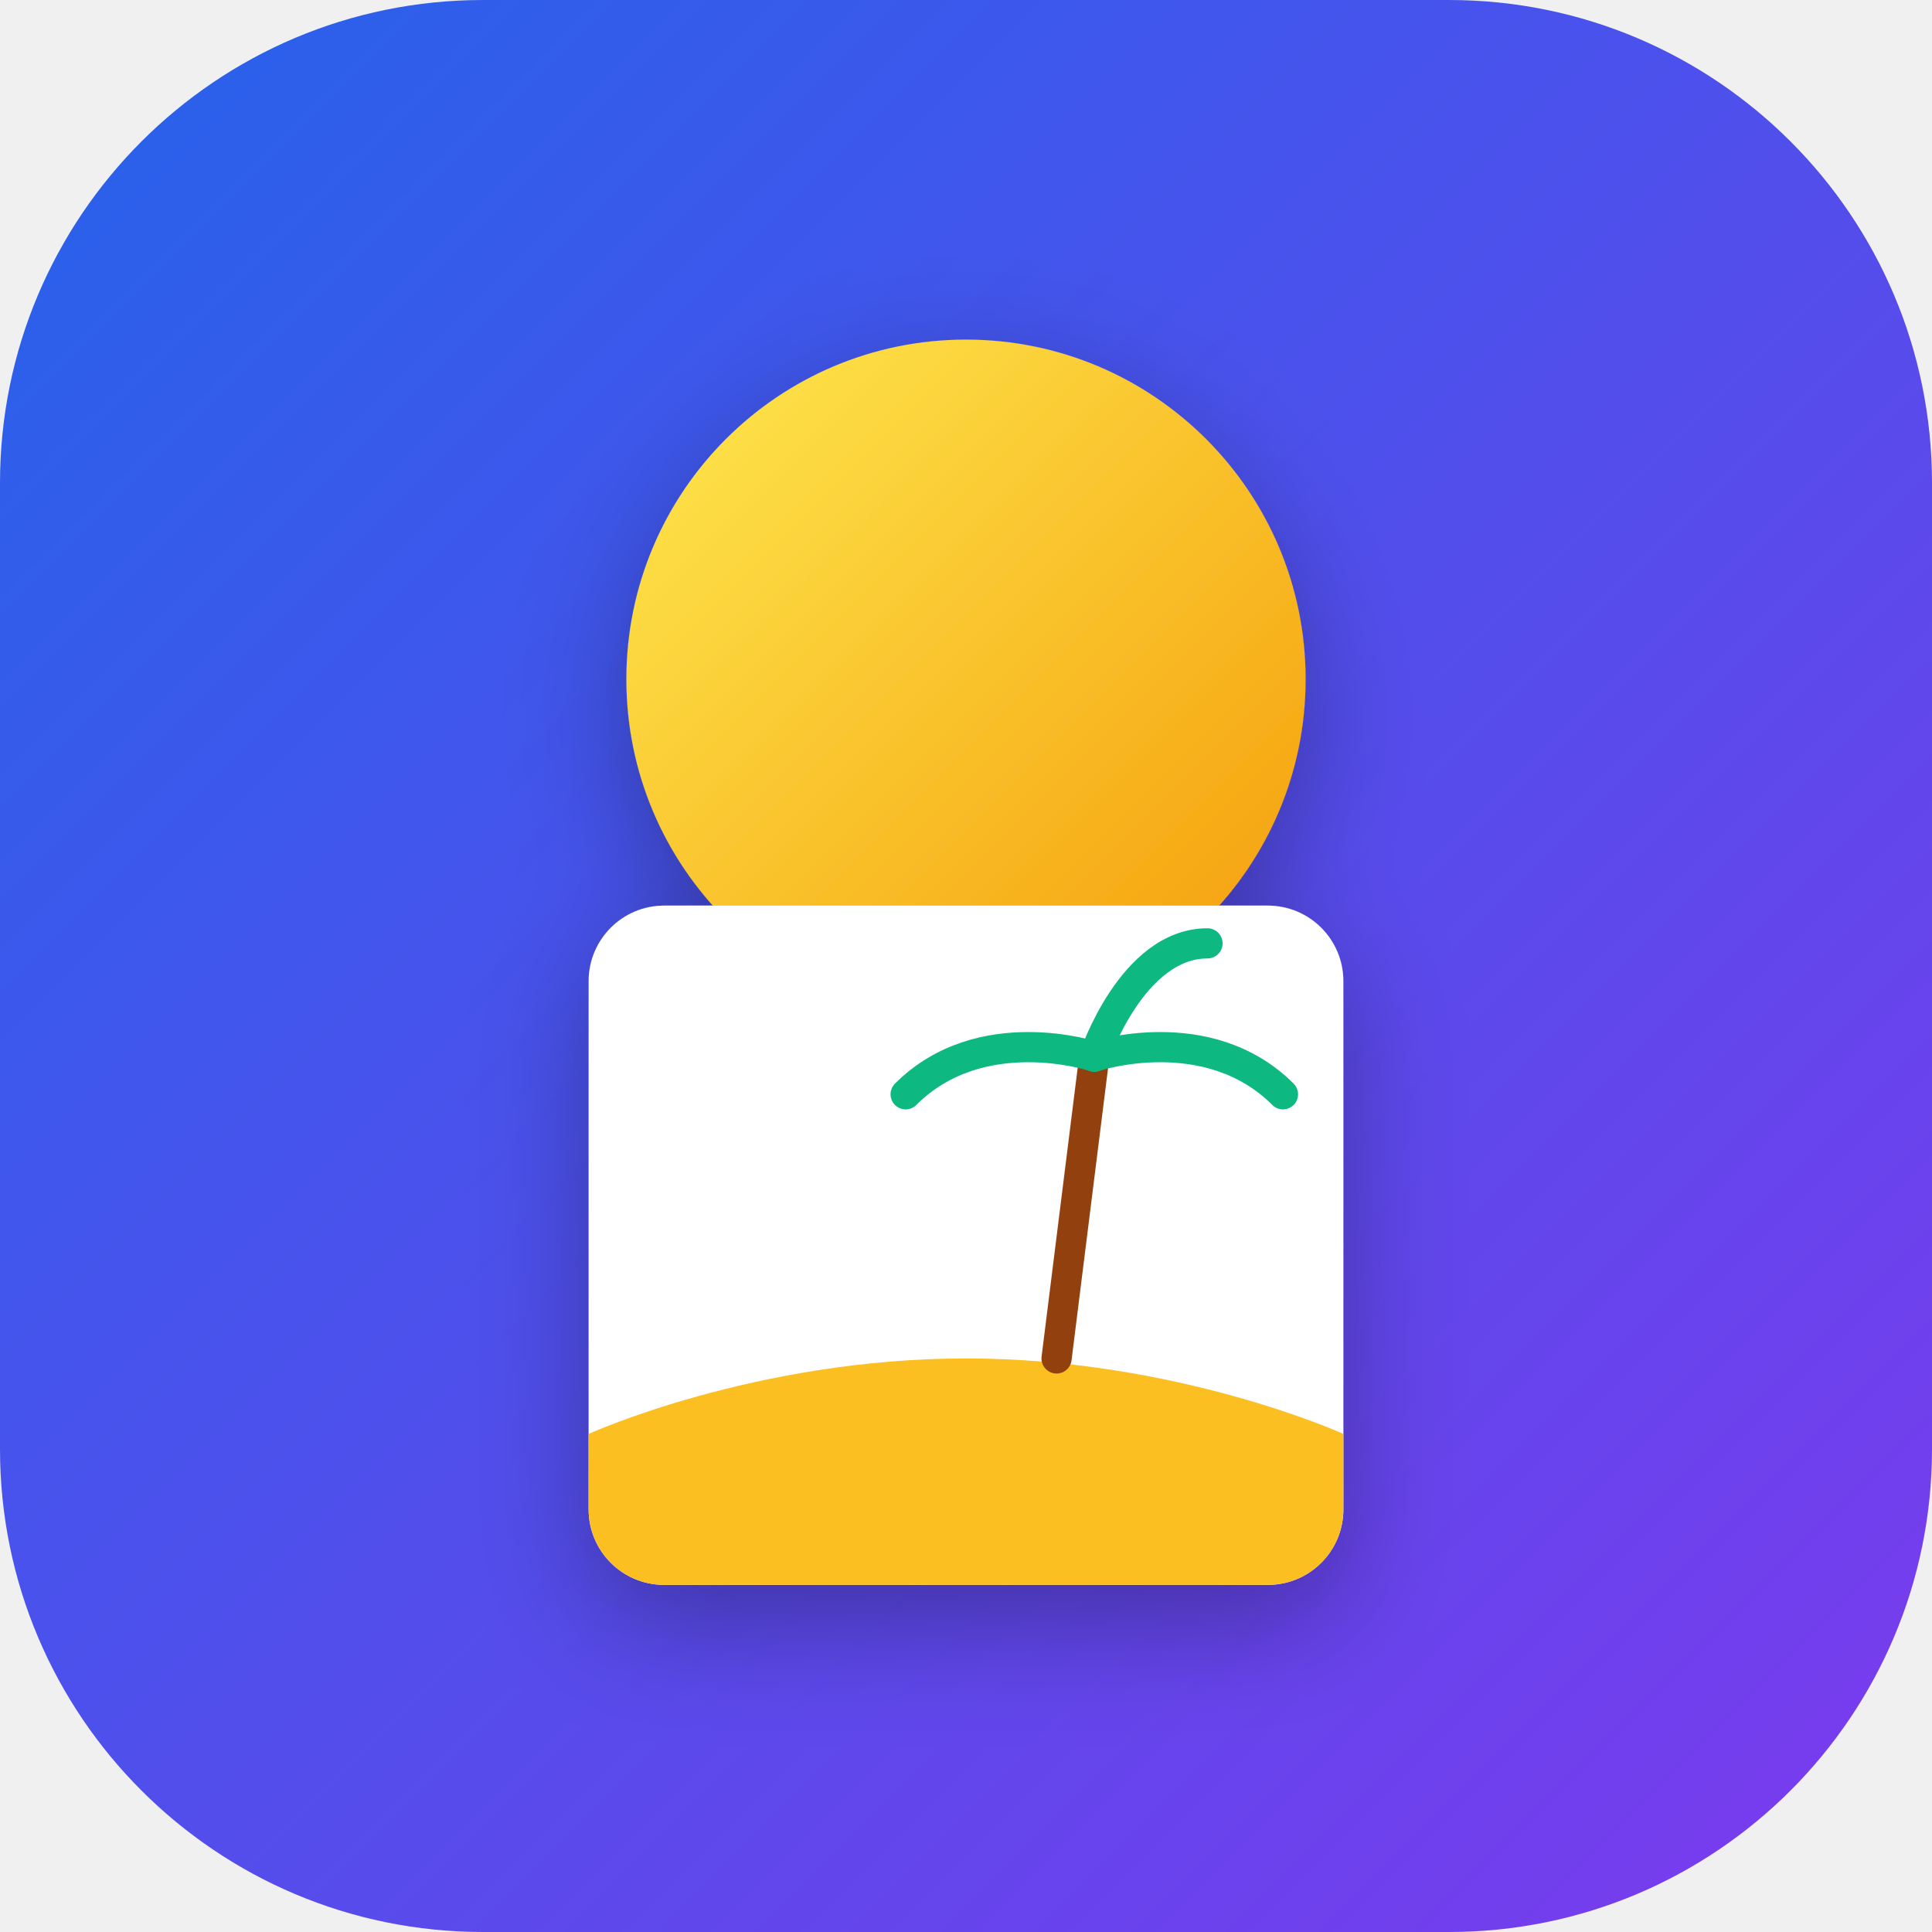
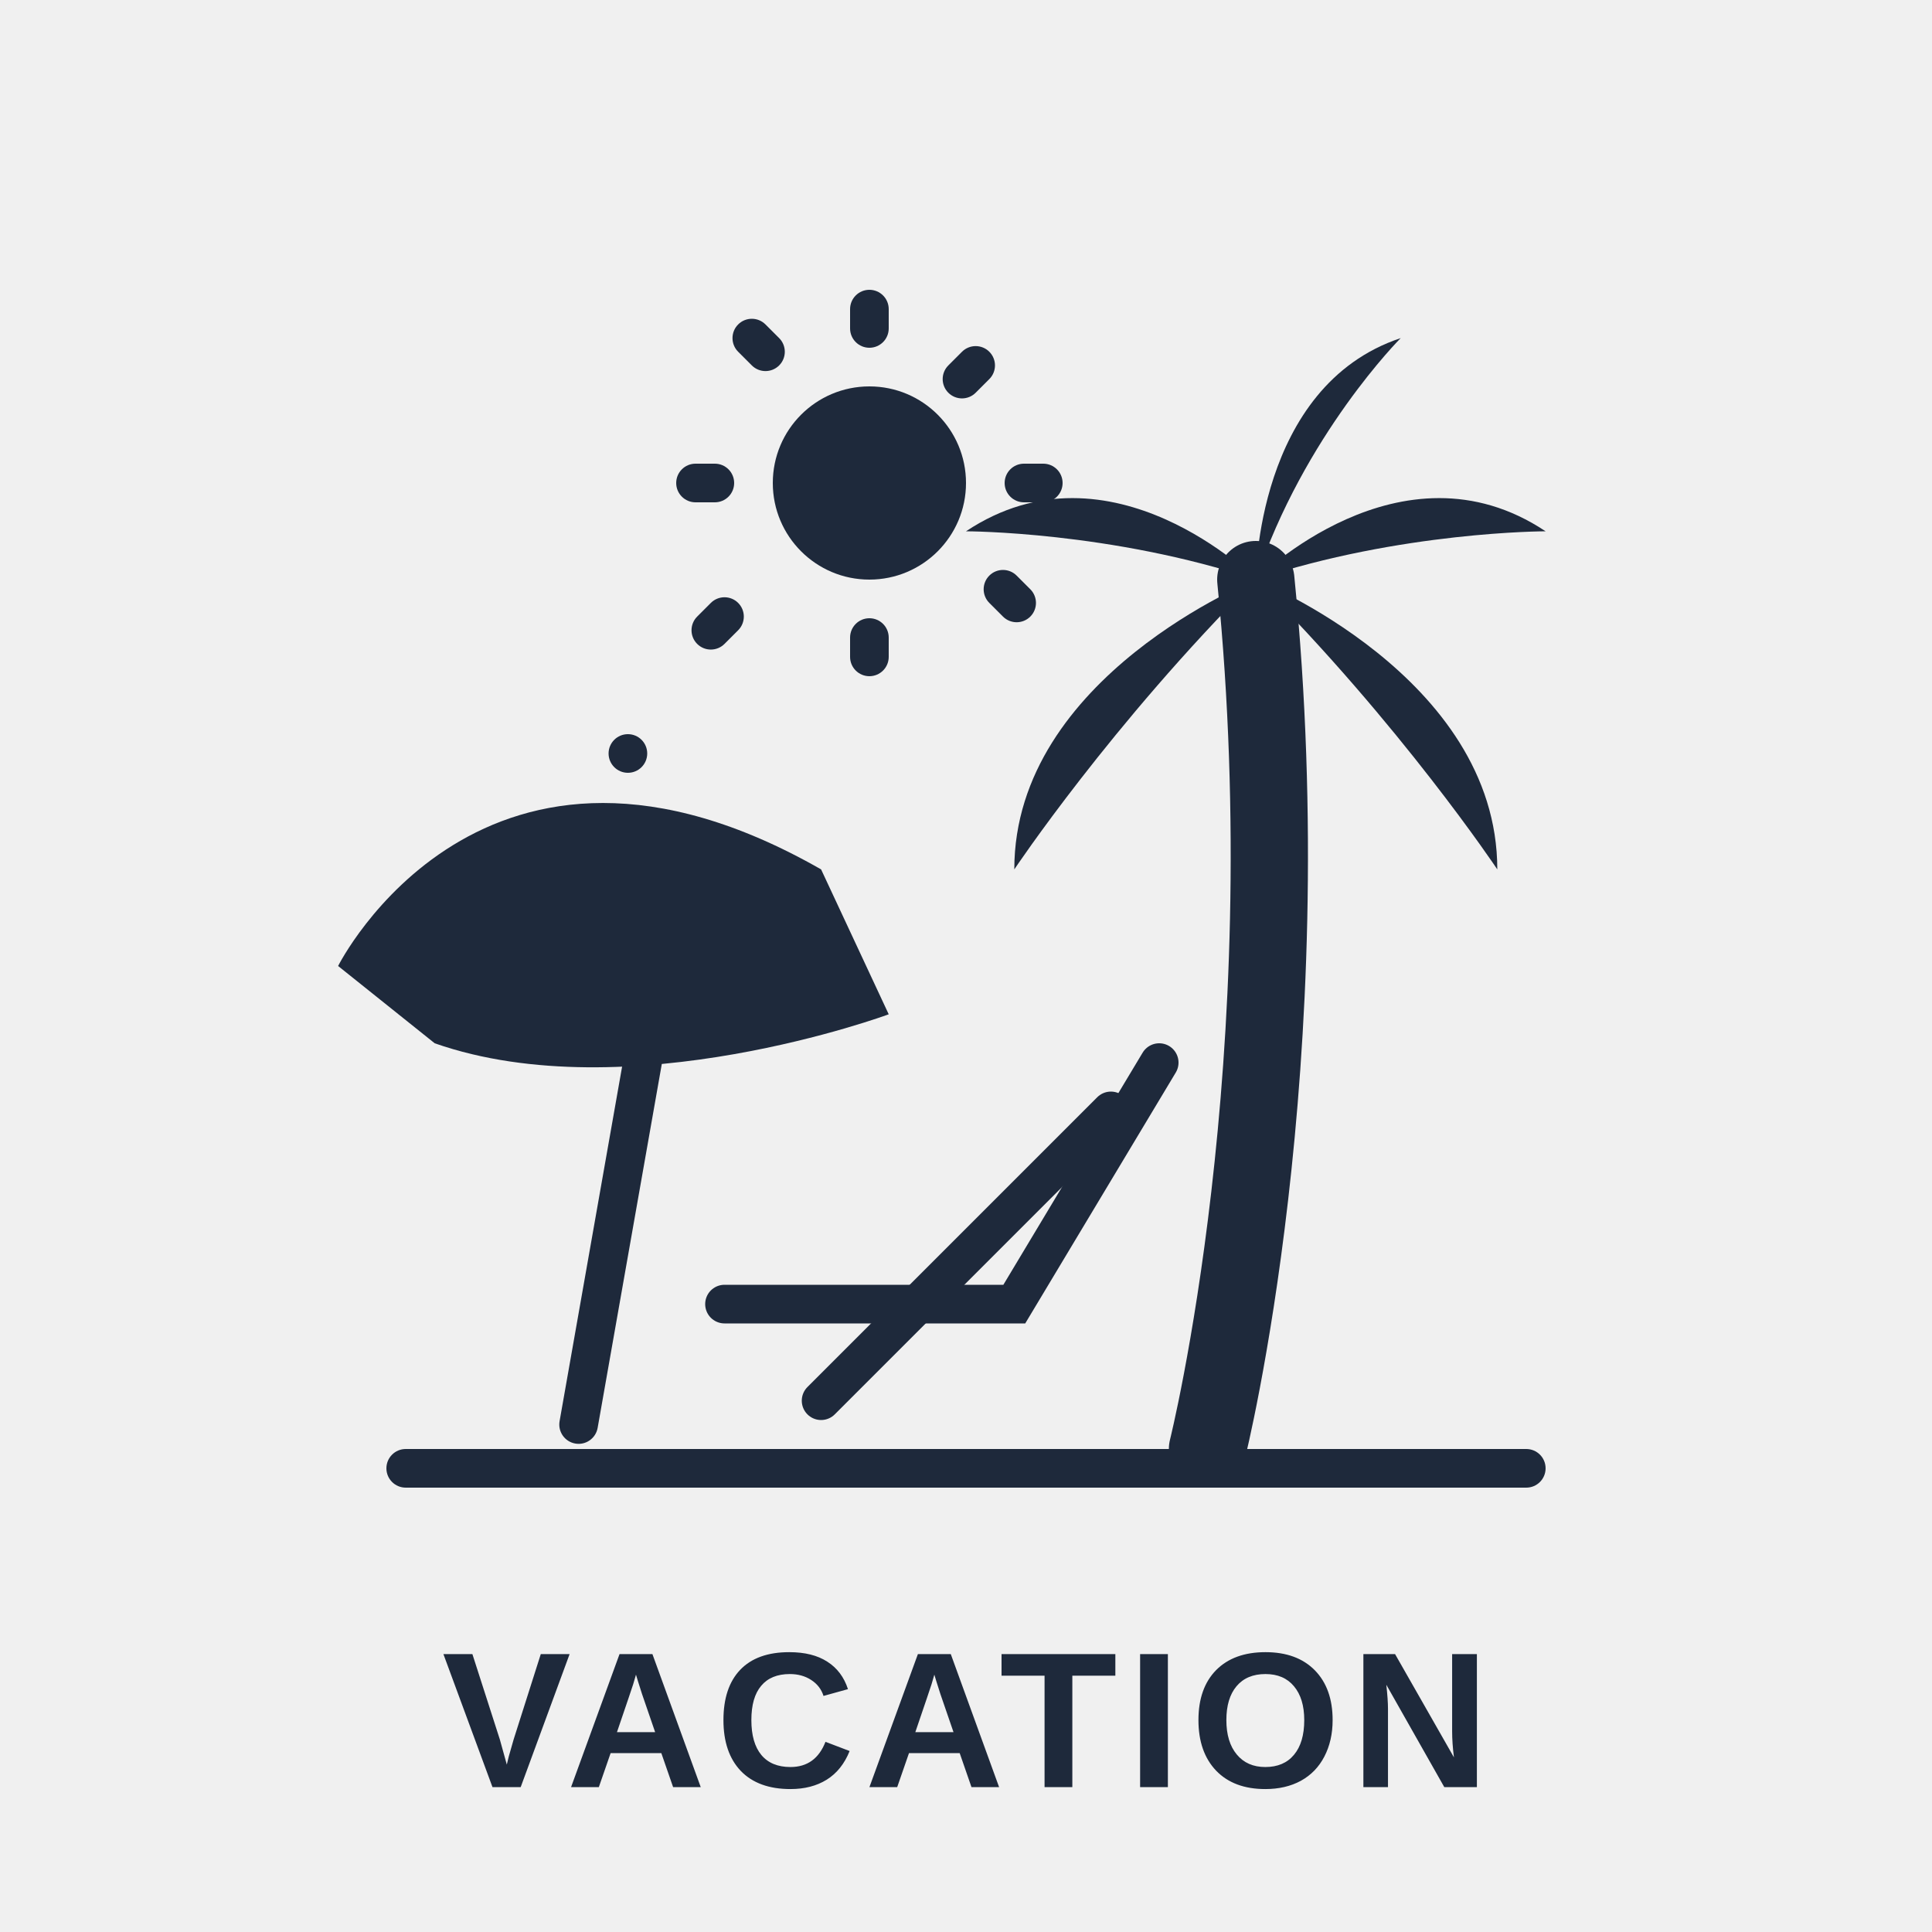
- <svg xmlns="http://www.w3.org/2000/svg" width="512" height="512" viewBox="0 0 512 512" fill="none">
-   <defs>
-     <linearGradient id="bg_grad" x1="0" y1="0" x2="512" y2="512" gradientUnits="userSpaceOnUse">
-       <stop stop-color="#2563EB" />
-       <stop offset="1" stop-color="#7C3AED" />
-     </linearGradient>
-     <linearGradient id="sun_grad" x1="180" y1="120" x2="332" y2="272" gradientUnits="userSpaceOnUse">
-       <stop stop-color="#FDE047" />
-       <stop offset="1" stop-color="#F59E0B" />
-     </linearGradient>
-     <filter id="shadow" x="-20%" y="-20%" width="140%" height="140%">
-       <feGaussianBlur in="SourceAlpha" stdDeviation="15" />
-       <feOffset dx="0" dy="10" result="offsetblur" />
-       <feComponentTransfer>
-         <feFuncA type="linear" slope="0.3" />
-       </feComponentTransfer>
-       <feMerge>
-         <feMergeNode />
-         <feMergeNode in="SourceGraphic" />
-       </feMerge>
-     </filter>
-   </defs>
-   <rect width="512" height="512" rx="128" fill="url(#bg_grad)" />
-   <g filter="url(#shadow)">
-     <circle cx="256" cy="180" r="90" fill="url(#sun_grad)" />
-     <rect x="156" y="240" width="200" height="180" rx="20" fill="white" />
-     <path d="M156 380C156 380 200 360 256 360C312 360 356 380 356 380V400C356 411.046 347.046 420 336 420H176C164.954 420 156 411.046 156 400V380Z" fill="#FBBF24" />
-     <path d="M280 360L290 280" stroke="#92400E" stroke-width="8" stroke-linecap="round" />
-     <path d="M290 280C290 280 320 270 340 290" stroke="#10B981" stroke-width="8" stroke-linecap="round" />
-     <path d="M290 280C290 280 260 270 240 290" stroke="#10B981" stroke-width="8" stroke-linecap="round" />
-     <path d="M290 280C290 280 300 250 320 250" stroke="#10B981" stroke-width="8" stroke-linecap="round" />
+ <svg xmlns="http://www.w3.org/2000/svg" width="200" height="200" viewBox="0 0 200 200" fill="none">
+   <g fill="#1E293B">
+     <rect x="40" y="150" width="120" height="4" rx="2" />
+     <circle cx="90" cy="50" r="10" />
+     <rect x="88" y="30" width="4" height="6" rx="2" />
+     <rect x="88" y="64" width="4" height="6" rx="2" />
+     <rect x="70" y="48" width="6" height="4" rx="2" />
+     <rect x="104" y="48" width="6" height="4" rx="2" />
+     <rect x="75" y="35" width="4" height="6" rx="2" transform="rotate(-45 75 35)" />
+     <rect x="101" y="61" width="4" height="6" rx="2" transform="rotate(-45 101 61)" />
+     <rect x="75" y="61" width="4" height="6" rx="2" transform="rotate(45 75 61)" />
+     <rect x="101" y="35" width="4" height="6" rx="2" transform="rotate(45 101 35)" />
+     <path d="M125 150C125 150 135 110 130 60" stroke="#1E293B" stroke-width="8" stroke-linecap="round" />
+     <path d="M130 60C130 60 145 45 160 55C160 55 145 55 130 60Z" />
+     <path d="M130 60C130 60 155 70 155 90C155 90 145 75 130 60Z" />
+     <path d="M130 60C130 60 115 45 100 55C100 55 115 55 130 60Z" />
+     <path d="M130 60C130 60 105 70 105 90C105 90 115 75 130 60Z" />
+     <path d="M130 60C130 60 130 40 145 35C145 35 135 45 130 60Z" />
+     <rect x="68" y="90" width="4" height="60" rx="2" transform="rotate(10 68 90)" />
+     <path d="M35 100C35 100 50 70 85 90L92 105C92 105 65 115 45 108L35 100Z" />
+     <circle cx="65" cy="78" r="2" />
+     <path d="M75 135L105 135L120 110" stroke="#1E293B" stroke-width="4" stroke-linecap="round" fill="none" />
+     <path d="M85 145L115 115" stroke="#1E293B" stroke-width="4" stroke-linecap="round" fill="none" />
  </g>
+   <text x="100" y="185" fill="#1E293B" font-family="Arial, sans-serif" font-weight="bold" font-size="20" text-anchor="middle" letter-spacing="1">VACATION</text>
</svg>
